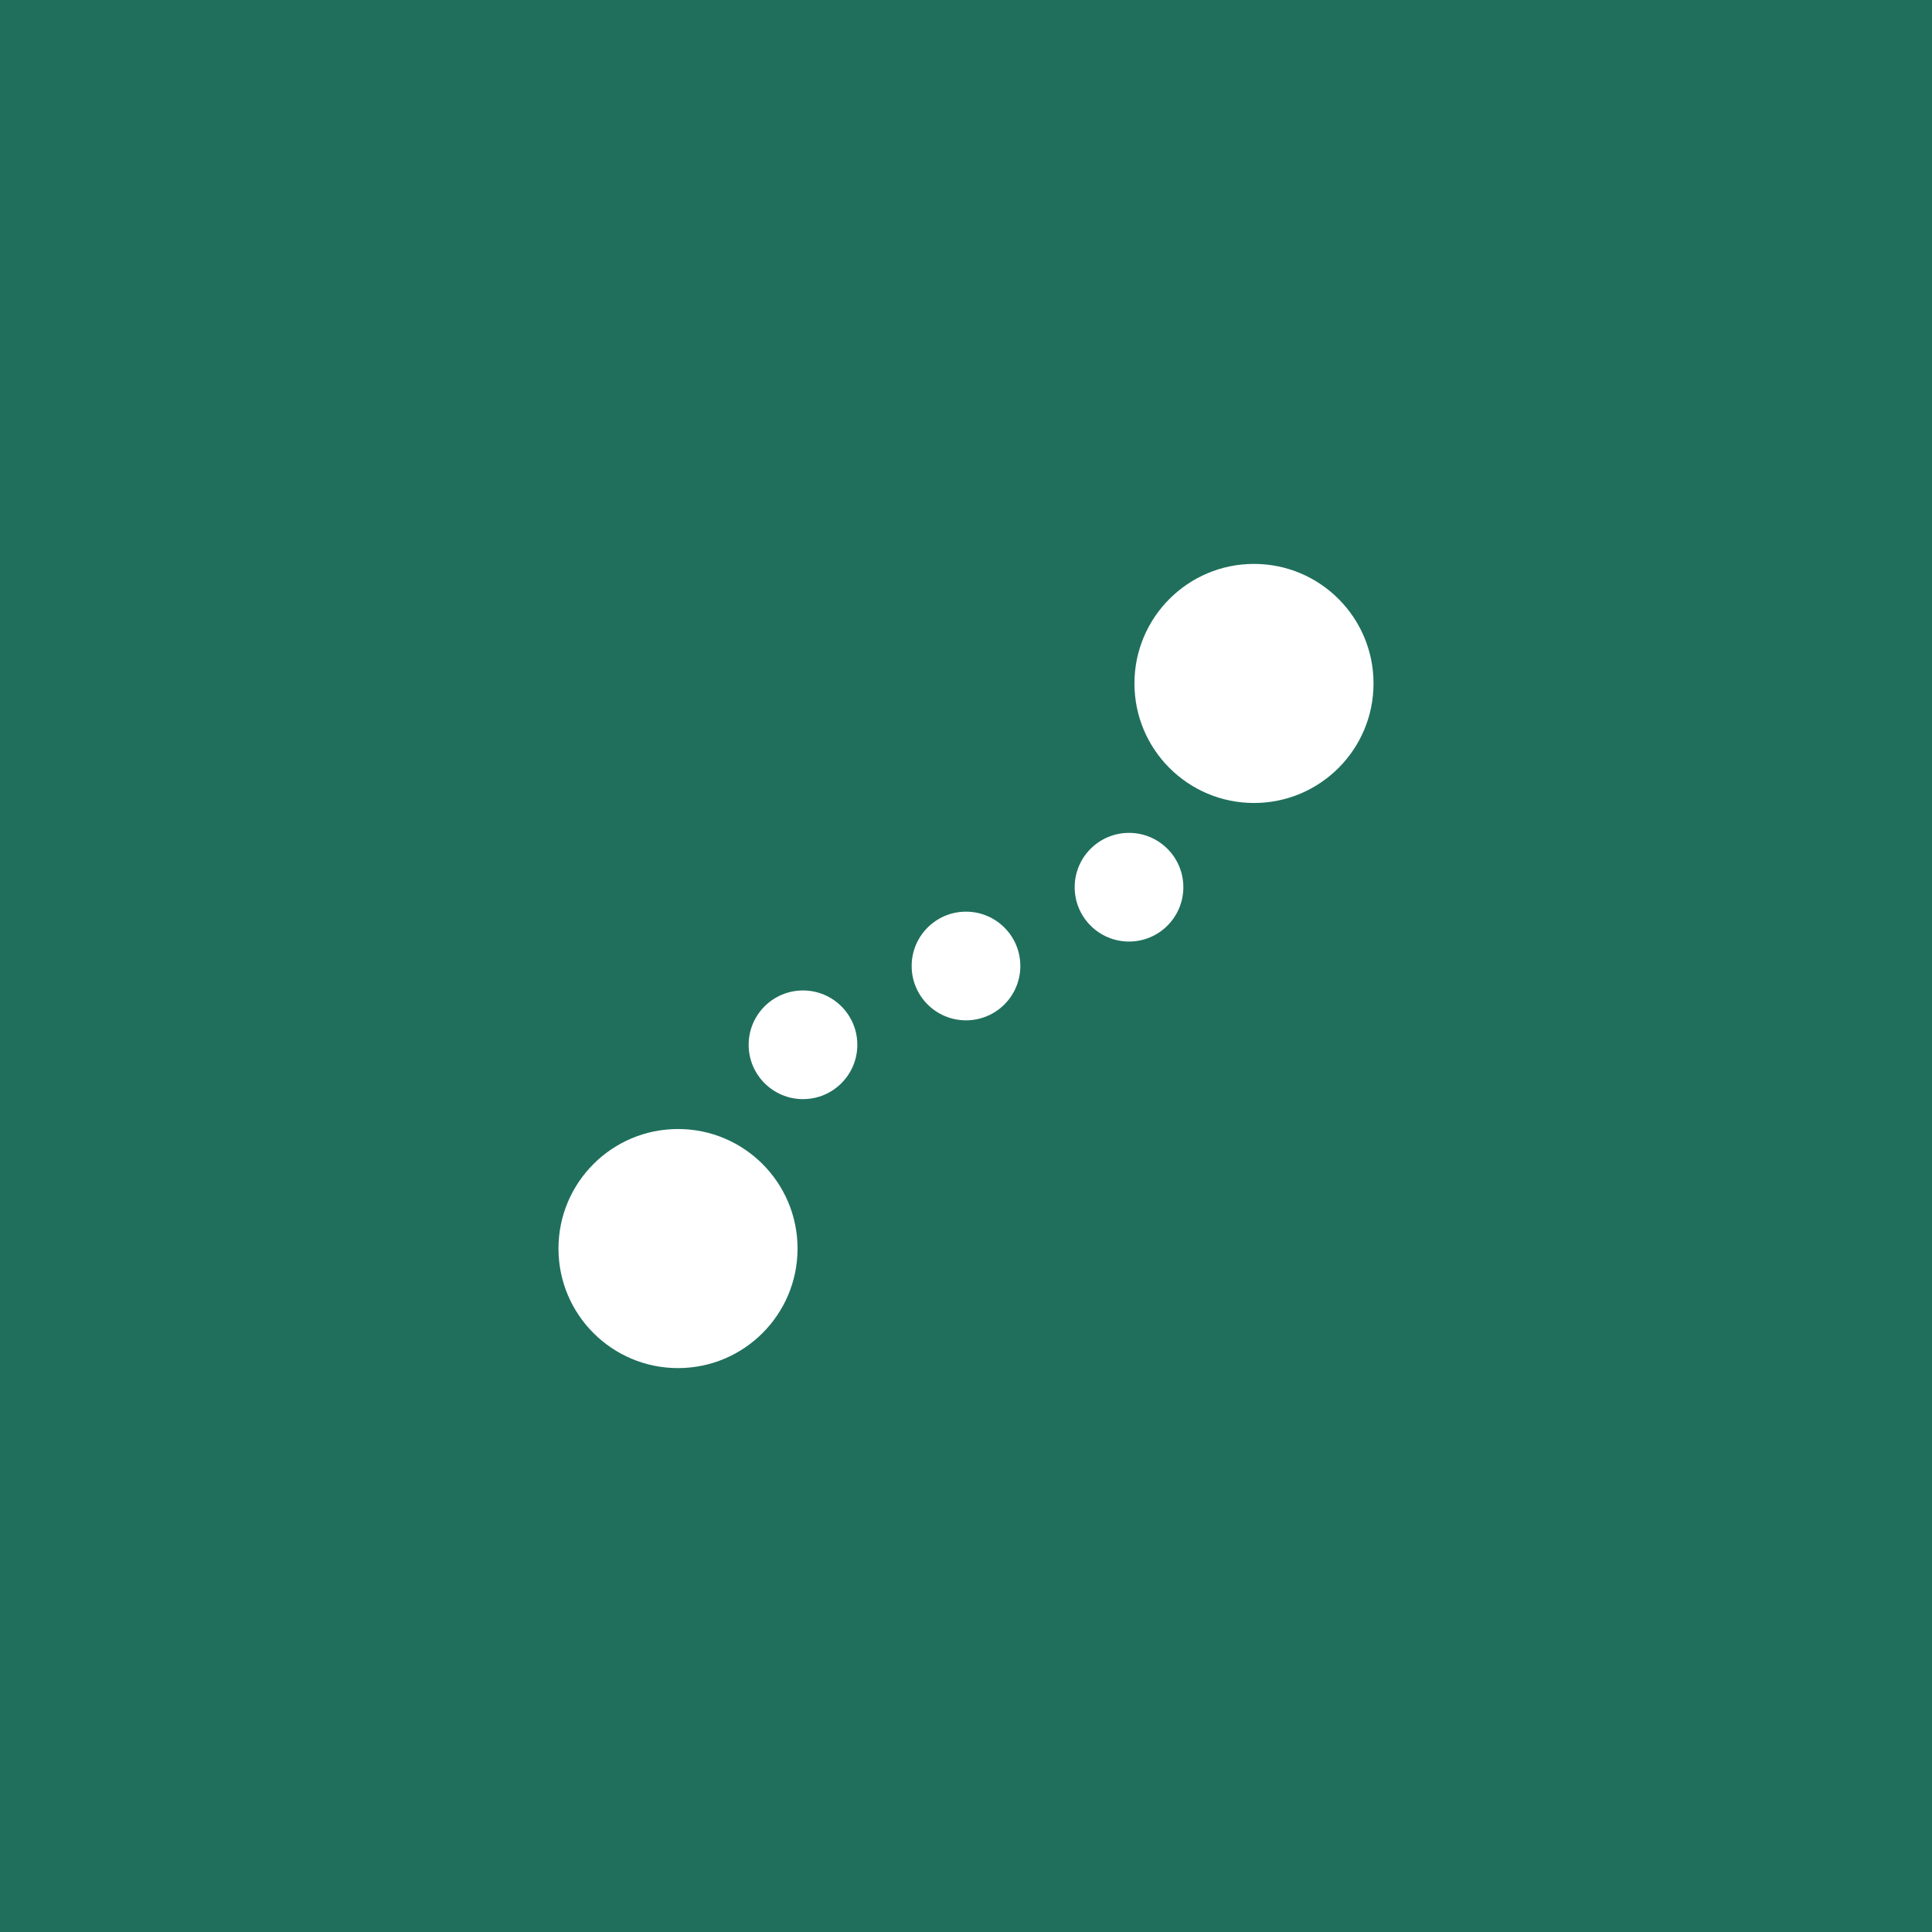
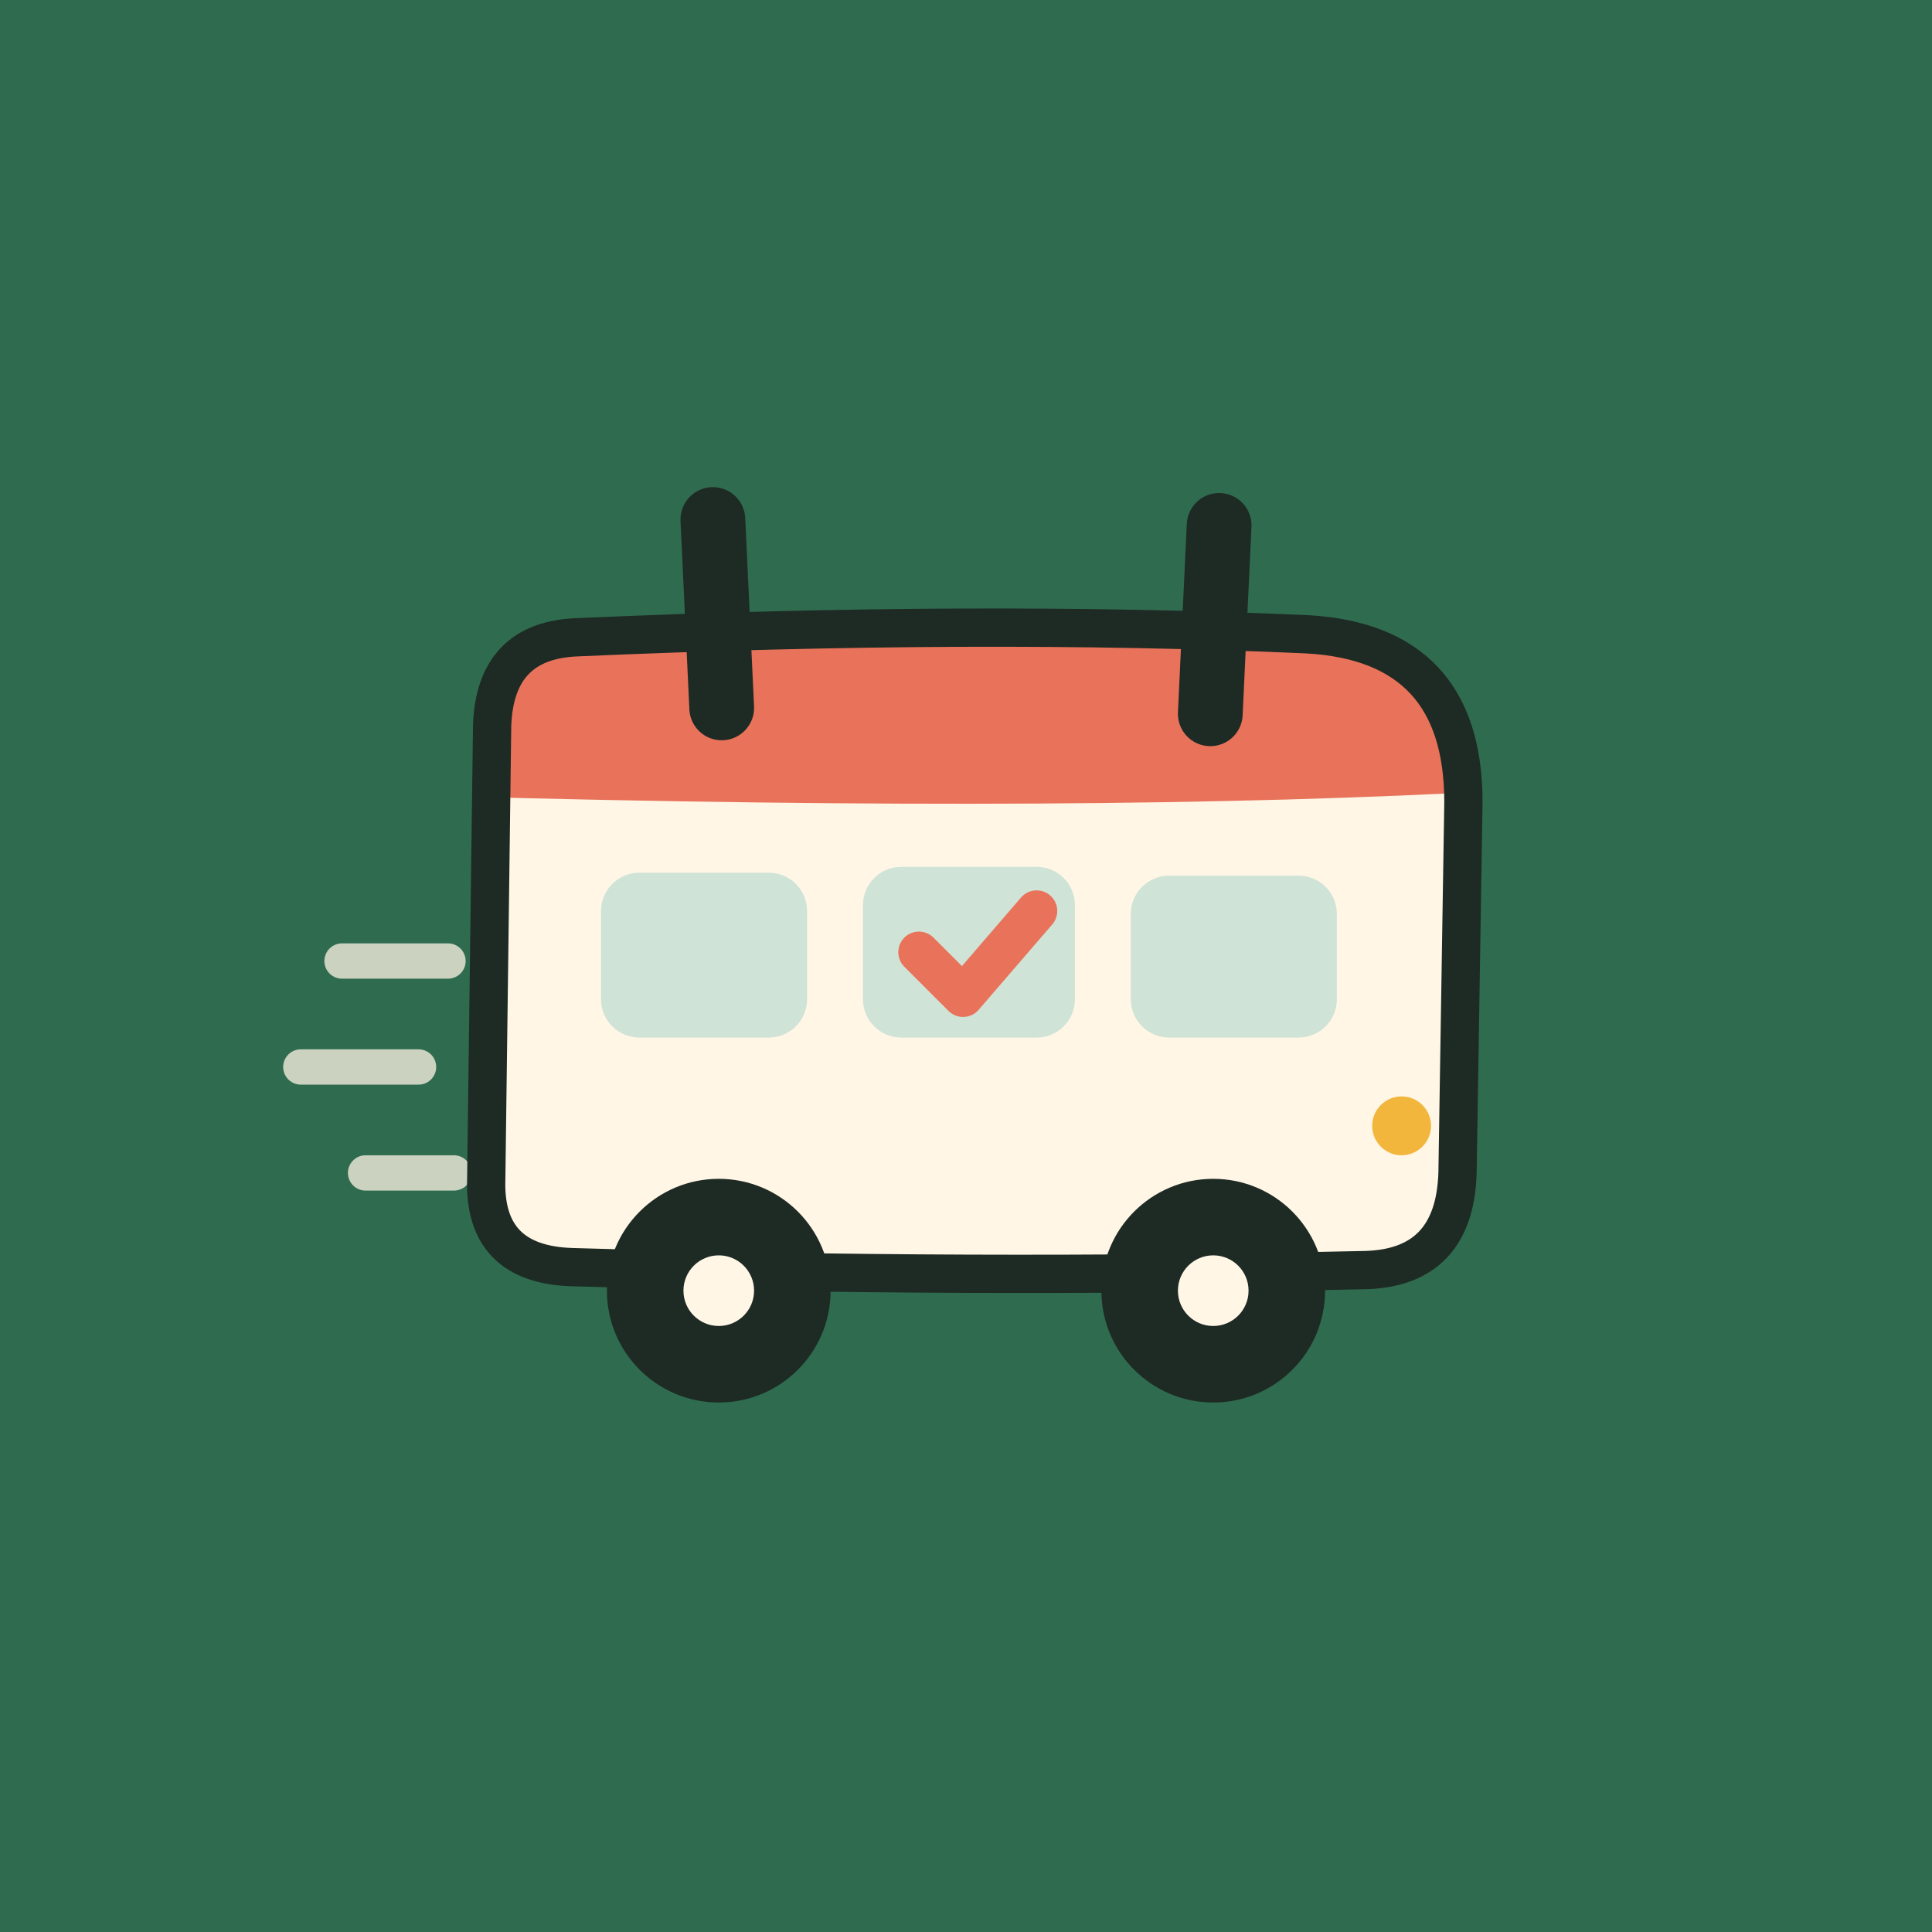
<svg xmlns="http://www.w3.org/2000/svg" viewBox="0 0 512 512">
-   <rect width="512" height="512" fill="#1f6f5c" />
-   <g transform="translate(256 256) scale(0.72) translate(-256 -256)">
-     <circle cx="196" cy="285" r="20" fill="#ffffff" />
-     <circle cx="256" cy="256" r="20" fill="#ffffff" />
-     <circle cx="316" cy="227" r="20" fill="#ffffff" />
-     <circle cx="150" cy="360" r="44" fill="#ffffff" />
-     <circle cx="362" cy="152" r="44" fill="#ffffff" />
+   <rect width="512" height="512" fill="#2F6B4F" />
+   <g transform="translate(256 250) scale(.78) translate(-256 -256)">
+     <g stroke-linecap="round" stroke-linejoin="round">
+       <path d="M44 262H80M30 298H70M52 334H82" stroke="#FFF6E6" stroke-width="12" opacity=".75" />
+       <clipPath id="body">
+         <path d="M124 152Q260 146 372 151Q425 154 425 208L423 334Q422 366 392 367Q256 370 122 366Q92 365 93 336L95 182Q96 153 124 152Z" />
+       </clipPath>
+       <path d="M124 152Q260 146 372 151Q425 154 425 208L423 334Q422 366 392 367Q256 370 122 366Q92 365 93 336L95 182Q96 153 124 152Z" fill="#FFF6E6" />
+       <path d="M80 130H440V204Q300 212 80 206Z" fill="#E8735A" clip-path="url(#body)" />
+       <g fill="#CFE3D6">
+         <rect x="132" y="232" width="70" height="56" rx="13" />
+         <rect x="221" y="230" width="72" height="58" rx="13" />
+         <rect x="312" y="233" width="70" height="55" rx="13" />
+       </g>
+       <path d="M240 259l15 15 25-29" fill="none" stroke="#E8735A" stroke-width="14" />
+       <circle cx="404" cy="318" r="10" fill="#F2B63D" />
+       <path d="M124 152Q260 146 372 151Q425 154 425 208L423 334Q422 366 392 367Q256 370 122 366Q92 365 93 336L95 182Q96 153 124 152Z" fill="none" stroke="#1E2A24" stroke-width="13" />
+       <path d="M170 112L173 176M342 114L339 178" stroke="#1E2A24" stroke-width="22" />
+       <circle cx="172" cy="374" r="38" fill="#1E2A24" />
+       <circle cx="340" cy="374" r="38" fill="#1E2A24" />
+       <circle cx="172" cy="374" r="12" fill="#FFF6E6" />
+       <circle cx="340" cy="374" r="12" fill="#FFF6E6" />
+     </g>
  </g>
</svg>
